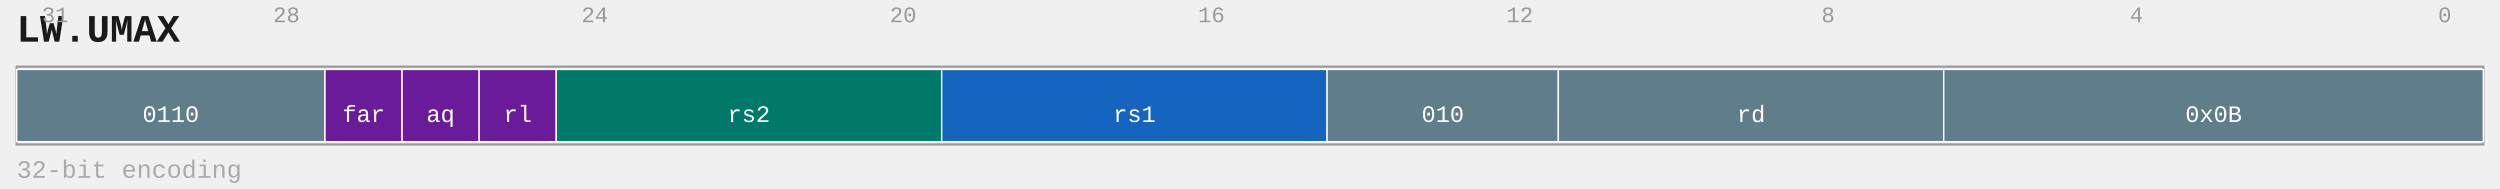
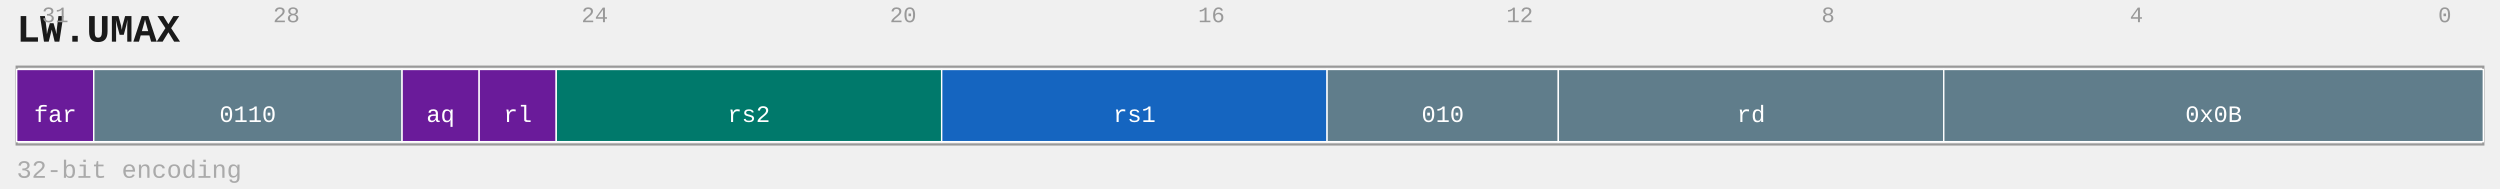
<svg xmlns="http://www.w3.org/2000/svg" viewBox="0 0 900 68" width="900" height="68">
  <defs>
    <style>
      text { font-family: 'Courier New', monospace; }
    </style>
  </defs>
  <text x="6" y="15" font-family="Helvetica Neue,Arial,sans-serif" font-weight="bold" font-size="14" fill="#1a1a1a">LW.UMAX</text>
  <text x="19.88" y="8" text-anchor="middle" font-size="8" fill="#999999">31</text>
  <text x="103.12" y="8" text-anchor="middle" font-size="8" fill="#999999">28</text>
  <text x="214.12" y="8" text-anchor="middle" font-size="8" fill="#999999">24</text>
  <text x="325.12" y="8" text-anchor="middle" font-size="8" fill="#999999">20</text>
  <text x="436.12" y="8" text-anchor="middle" font-size="8" fill="#999999">16</text>
  <text x="547.12" y="8" text-anchor="middle" font-size="8" fill="#999999">12</text>
  <text x="658.12" y="8" text-anchor="middle" font-size="8" fill="#999999">8</text>
  <text x="769.12" y="8" text-anchor="middle" font-size="8" fill="#999999">4</text>
  <text x="880.12" y="8" text-anchor="middle" font-size="8" fill="#999999">0</text>
  <rect x="6" y="24" width="888.00" height="28" fill="none" stroke="#999999" stroke-width="0.8" />
-   <rect x="6.000" y="25" width="111.000" height="26" fill="#607D8B" stroke="white" stroke-width="0.5" />
-   <text x="61.5" y="41.5" text-anchor="middle" dominant-baseline="middle" font-size="8.5" fill="white" pointer-events="none">0110</text>
-   <rect x="117.000" y="25" width="27.750" height="26" fill="#6A1B9A" stroke="white" stroke-width="0.5" />
-   <text x="130.9" y="41.5" text-anchor="middle" dominant-baseline="middle" font-size="8.5" fill="white" pointer-events="none">far</text>
+   <rect x="6.000" y="25" width="27.750" height="26" fill="#6A1B9A" stroke="white" stroke-width="0.5" />
+   <text x="19.9" y="41.5" text-anchor="middle" dominant-baseline="middle" font-size="8.5" fill="white" pointer-events="none">far</text>
+   <rect x="33.750" y="25" width="111.000" height="26" fill="#607D8B" stroke="white" stroke-width="0.5" />
+   <text x="89.2" y="41.5" text-anchor="middle" dominant-baseline="middle" font-size="8.5" fill="white" pointer-events="none">0110</text>
  <rect x="144.750" y="25" width="27.750" height="26" fill="#6A1B9A" stroke="white" stroke-width="0.5" />
  <text x="158.6" y="41.5" text-anchor="middle" dominant-baseline="middle" font-size="8.5" fill="white" pointer-events="none">aq</text>
  <rect x="172.500" y="25" width="27.750" height="26" fill="#6A1B9A" stroke="white" stroke-width="0.5" />
  <text x="186.4" y="41.5" text-anchor="middle" dominant-baseline="middle" font-size="8.5" fill="white" pointer-events="none">rl</text>
  <rect x="200.250" y="25" width="138.750" height="26" fill="#00796B" stroke="white" stroke-width="0.5" />
  <text x="269.6" y="41.5" text-anchor="middle" dominant-baseline="middle" font-size="8.5" fill="white" pointer-events="none">rs2</text>
  <rect x="339.000" y="25" width="138.750" height="26" fill="#1565C0" stroke="white" stroke-width="0.5" />
  <text x="408.4" y="41.5" text-anchor="middle" dominant-baseline="middle" font-size="8.5" fill="white" pointer-events="none">rs1</text>
  <rect x="477.750" y="25" width="83.250" height="26" fill="#607D8B" stroke="white" stroke-width="0.5" />
  <text x="519.4" y="41.5" text-anchor="middle" dominant-baseline="middle" font-size="8.5" fill="white" pointer-events="none">010</text>
  <rect x="561.000" y="25" width="138.750" height="26" fill="#607D8B" stroke="white" stroke-width="0.5" />
  <text x="630.4" y="41.5" text-anchor="middle" dominant-baseline="middle" font-size="8.5" fill="white" pointer-events="none">rd</text>
  <rect x="699.750" y="25" width="194.250" height="26" fill="#607D8B" stroke="white" stroke-width="0.5" />
  <text x="796.9" y="41.5" text-anchor="middle" dominant-baseline="middle" font-size="8.5" fill="white" pointer-events="none">0x0B</text>
  <text x="6" y="64" font-size="9" fill="#aaaaaa" font-family="Helvetica Neue,Arial,sans-serif">32-bit encoding</text>
</svg>
